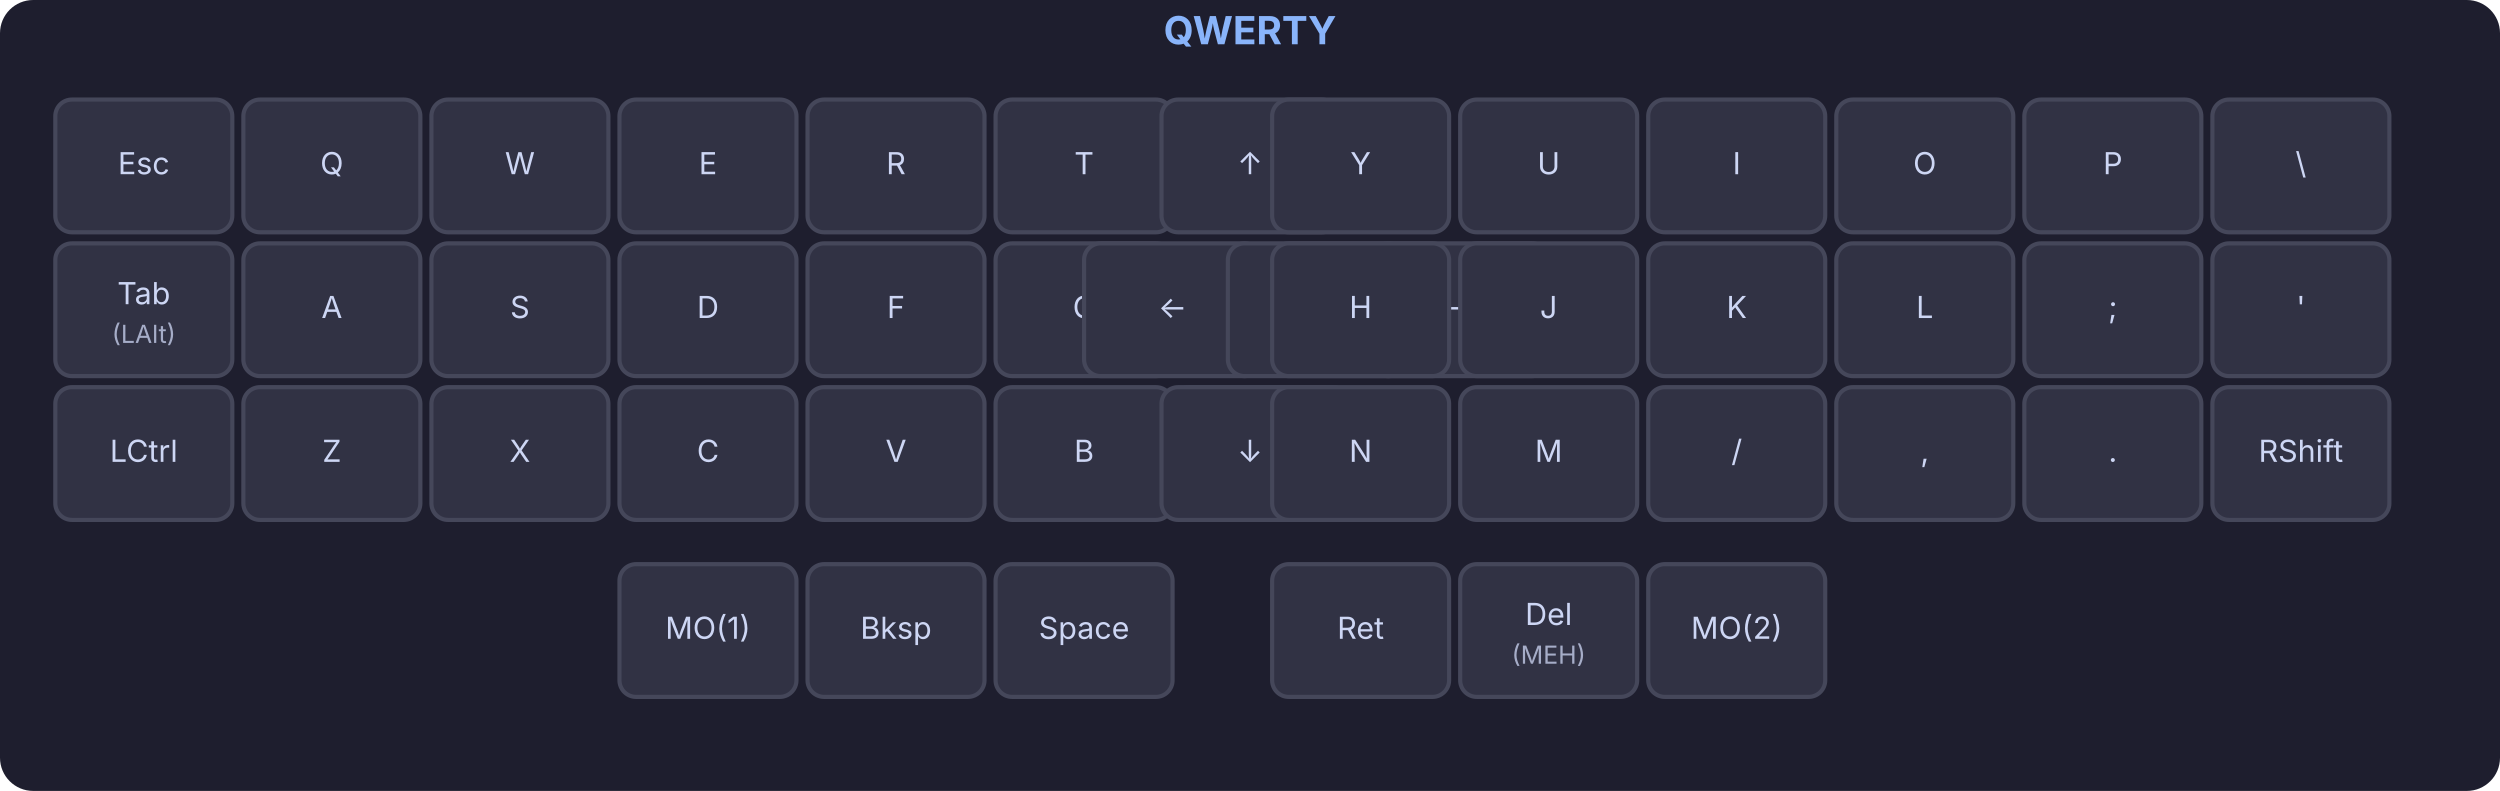
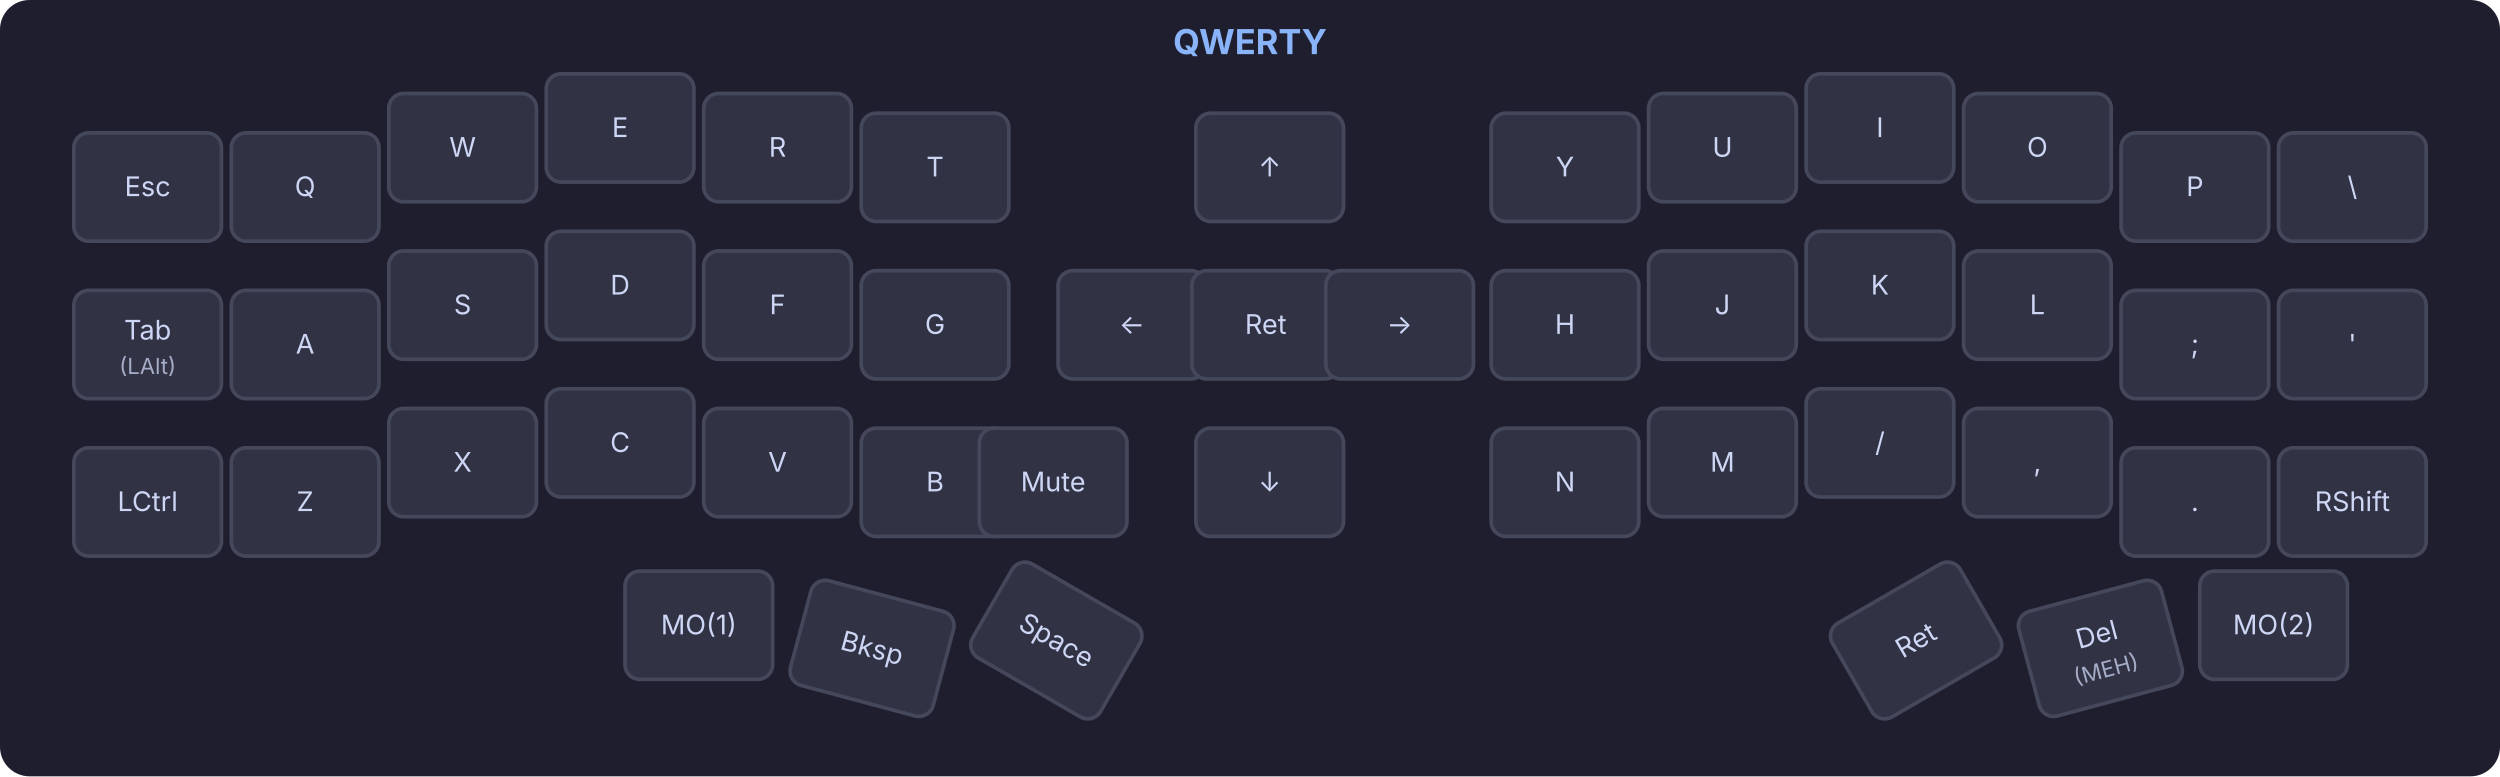
- <svg xmlns="http://www.w3.org/2000/svg" width="904" height="286" viewBox="-20 -20 904 286">
-   <rect x="-20" y="-20" width="904" height="286" fill="#1e1e2e" rx="12" />
-   <text x="432" y="-4" text-anchor="middle" fill="#89b4fa" font-size="14px" font-weight="bold" font-family="Inter, SF Pro Text, Segoe UI, system-ui, sans-serif">QWERTY</text>
-   <rect x="0" y="16" width="64" height="48" rx="6" fill="#313244" stroke="#45475a" stroke-width="1.5" />
-   <text x="32" y="43" text-anchor="middle" fill="#cdd6f4" font-size="11px" font-family="Inter, SF Pro Text, Segoe UI, system-ui, sans-serif">Esc</text>
-   <rect x="68" y="16" width="64" height="48" rx="6" fill="#313244" stroke="#45475a" stroke-width="1.5" />
-   <text x="100" y="43" text-anchor="middle" fill="#cdd6f4" font-size="11px" font-family="Inter, SF Pro Text, Segoe UI, system-ui, sans-serif">Q</text>
-   <rect x="136" y="16" width="64" height="48" rx="6" fill="#313244" stroke="#45475a" stroke-width="1.5" />
-   <text x="168" y="43" text-anchor="middle" fill="#cdd6f4" font-size="11px" font-family="Inter, SF Pro Text, Segoe UI, system-ui, sans-serif">W</text>
-   <rect x="204" y="16" width="64" height="48" rx="6" fill="#313244" stroke="#45475a" stroke-width="1.5" />
-   <text x="236" y="43" text-anchor="middle" fill="#cdd6f4" font-size="11px" font-family="Inter, SF Pro Text, Segoe UI, system-ui, sans-serif">E</text>
-   <rect x="272" y="16" width="64" height="48" rx="6" fill="#313244" stroke="#45475a" stroke-width="1.5" />
-   <text x="304" y="43" text-anchor="middle" fill="#cdd6f4" font-size="11px" font-family="Inter, SF Pro Text, Segoe UI, system-ui, sans-serif">R</text>
-   <rect x="340" y="16" width="64" height="48" rx="6" fill="#313244" stroke="#45475a" stroke-width="1.5" />
-   <text x="372" y="43" text-anchor="middle" fill="#cdd6f4" font-size="11px" font-family="Inter, SF Pro Text, Segoe UI, system-ui, sans-serif">T</text>
-   <rect x="400" y="16" width="64" height="48" rx="6" fill="#313244" stroke="#45475a" stroke-width="1.5" />
-   <text x="432" y="43" text-anchor="middle" fill="#cdd6f4" font-size="11px" font-family="Inter, SF Pro Text, Segoe UI, system-ui, sans-serif">↑</text>
-   <rect x="440" y="16" width="64" height="48" rx="6" fill="#313244" stroke="#45475a" stroke-width="1.5" />
-   <text x="472" y="43" text-anchor="middle" fill="#cdd6f4" font-size="11px" font-family="Inter, SF Pro Text, Segoe UI, system-ui, sans-serif">Y</text>
-   <rect x="508" y="16" width="64" height="48" rx="6" fill="#313244" stroke="#45475a" stroke-width="1.5" />
-   <text x="540" y="43" text-anchor="middle" fill="#cdd6f4" font-size="11px" font-family="Inter, SF Pro Text, Segoe UI, system-ui, sans-serif">U</text>
-   <rect x="576" y="16" width="64" height="48" rx="6" fill="#313244" stroke="#45475a" stroke-width="1.5" />
-   <text x="608" y="43" text-anchor="middle" fill="#cdd6f4" font-size="11px" font-family="Inter, SF Pro Text, Segoe UI, system-ui, sans-serif">I</text>
-   <rect x="644" y="16" width="64" height="48" rx="6" fill="#313244" stroke="#45475a" stroke-width="1.5" />
-   <text x="676" y="43" text-anchor="middle" fill="#cdd6f4" font-size="11px" font-family="Inter, SF Pro Text, Segoe UI, system-ui, sans-serif">O</text>
-   <rect x="712" y="16" width="64" height="48" rx="6" fill="#313244" stroke="#45475a" stroke-width="1.5" />
-   <text x="744" y="43" text-anchor="middle" fill="#cdd6f4" font-size="11px" font-family="Inter, SF Pro Text, Segoe UI, system-ui, sans-serif">P</text>
-   <rect x="780" y="16" width="64" height="48" rx="6" fill="#313244" stroke="#45475a" stroke-width="1.5" />
-   <text x="812" y="43" text-anchor="middle" fill="#cdd6f4" font-size="11px" font-family="Inter, SF Pro Text, Segoe UI, system-ui, sans-serif">\</text>
-   <rect x="0" y="68" width="64" height="48" rx="6" fill="#313244" stroke="#45475a" stroke-width="1.5" />
-   <text x="32" y="90" text-anchor="middle" fill="#cdd6f4" font-size="11px" font-family="Inter, SF Pro Text, Segoe UI, system-ui, sans-serif">Tab</text>
-   <text x="32" y="104" text-anchor="middle" fill="#a6adc8" font-size="9px" font-family="Inter, SF Pro Text, Segoe UI, system-ui, sans-serif">(LAlt)</text>
-   <rect x="68" y="68" width="64" height="48" rx="6" fill="#313244" stroke="#45475a" stroke-width="1.5" />
-   <text x="100" y="95" text-anchor="middle" fill="#cdd6f4" font-size="11px" font-family="Inter, SF Pro Text, Segoe UI, system-ui, sans-serif">A</text>
-   <rect x="136" y="68" width="64" height="48" rx="6" fill="#313244" stroke="#45475a" stroke-width="1.5" />
-   <text x="168" y="95" text-anchor="middle" fill="#cdd6f4" font-size="11px" font-family="Inter, SF Pro Text, Segoe UI, system-ui, sans-serif">S</text>
-   <rect x="204" y="68" width="64" height="48" rx="6" fill="#313244" stroke="#45475a" stroke-width="1.5" />
-   <text x="236" y="95" text-anchor="middle" fill="#cdd6f4" font-size="11px" font-family="Inter, SF Pro Text, Segoe UI, system-ui, sans-serif">D</text>
-   <rect x="272" y="68" width="64" height="48" rx="6" fill="#313244" stroke="#45475a" stroke-width="1.5" />
-   <text x="304" y="95" text-anchor="middle" fill="#cdd6f4" font-size="11px" font-family="Inter, SF Pro Text, Segoe UI, system-ui, sans-serif">F</text>
-   <rect x="340" y="68" width="64" height="48" rx="6" fill="#313244" stroke="#45475a" stroke-width="1.5" />
-   <text x="372" y="95" text-anchor="middle" fill="#cdd6f4" font-size="11px" font-family="Inter, SF Pro Text, Segoe UI, system-ui, sans-serif">G</text>
-   <rect x="372" y="68" width="64" height="48" rx="6" fill="#313244" stroke="#45475a" stroke-width="1.5" />
-   <text x="404" y="95" text-anchor="middle" fill="#cdd6f4" font-size="11px" font-family="Inter, SF Pro Text, Segoe UI, system-ui, sans-serif">←</text>
-   <rect x="424" y="68" width="64" height="48" rx="6" fill="#313244" stroke="#45475a" stroke-width="1.5" />
-   <text x="456" y="95" text-anchor="middle" fill="#cdd6f4" font-size="11px" font-family="Inter, SF Pro Text, Segoe UI, system-ui, sans-serif">Ret</text>
-   <rect x="476" y="68" width="64" height="48" rx="6" fill="#313244" stroke="#45475a" stroke-width="1.5" />
-   <text x="508" y="95" text-anchor="middle" fill="#cdd6f4" font-size="11px" font-family="Inter, SF Pro Text, Segoe UI, system-ui, sans-serif">→</text>
-   <rect x="440" y="68" width="64" height="48" rx="6" fill="#313244" stroke="#45475a" stroke-width="1.5" />
-   <text x="472" y="95" text-anchor="middle" fill="#cdd6f4" font-size="11px" font-family="Inter, SF Pro Text, Segoe UI, system-ui, sans-serif">H</text>
-   <rect x="508" y="68" width="64" height="48" rx="6" fill="#313244" stroke="#45475a" stroke-width="1.5" />
-   <text x="540" y="95" text-anchor="middle" fill="#cdd6f4" font-size="11px" font-family="Inter, SF Pro Text, Segoe UI, system-ui, sans-serif">J</text>
-   <rect x="576" y="68" width="64" height="48" rx="6" fill="#313244" stroke="#45475a" stroke-width="1.5" />
-   <text x="608" y="95" text-anchor="middle" fill="#cdd6f4" font-size="11px" font-family="Inter, SF Pro Text, Segoe UI, system-ui, sans-serif">K</text>
-   <rect x="644" y="68" width="64" height="48" rx="6" fill="#313244" stroke="#45475a" stroke-width="1.5" />
-   <text x="676" y="95" text-anchor="middle" fill="#cdd6f4" font-size="11px" font-family="Inter, SF Pro Text, Segoe UI, system-ui, sans-serif">L</text>
-   <rect x="712" y="68" width="64" height="48" rx="6" fill="#313244" stroke="#45475a" stroke-width="1.5" />
-   <text x="744" y="95" text-anchor="middle" fill="#cdd6f4" font-size="11px" font-family="Inter, SF Pro Text, Segoe UI, system-ui, sans-serif">;</text>
-   <rect x="780" y="68" width="64" height="48" rx="6" fill="#313244" stroke="#45475a" stroke-width="1.5" />
-   <text x="812" y="95" text-anchor="middle" fill="#cdd6f4" font-size="11px" font-family="Inter, SF Pro Text, Segoe UI, system-ui, sans-serif">'</text>
-   <rect x="0" y="120" width="64" height="48" rx="6" fill="#313244" stroke="#45475a" stroke-width="1.5" />
-   <text x="32" y="147" text-anchor="middle" fill="#cdd6f4" font-size="11px" font-family="Inter, SF Pro Text, Segoe UI, system-ui, sans-serif">LCtrl</text>
-   <rect x="68" y="120" width="64" height="48" rx="6" fill="#313244" stroke="#45475a" stroke-width="1.5" />
-   <text x="100" y="147" text-anchor="middle" fill="#cdd6f4" font-size="11px" font-family="Inter, SF Pro Text, Segoe UI, system-ui, sans-serif">Z</text>
-   <rect x="136" y="120" width="64" height="48" rx="6" fill="#313244" stroke="#45475a" stroke-width="1.5" />
-   <text x="168" y="147" text-anchor="middle" fill="#cdd6f4" font-size="11px" font-family="Inter, SF Pro Text, Segoe UI, system-ui, sans-serif">X</text>
-   <rect x="204" y="120" width="64" height="48" rx="6" fill="#313244" stroke="#45475a" stroke-width="1.5" />
-   <text x="236" y="147" text-anchor="middle" fill="#cdd6f4" font-size="11px" font-family="Inter, SF Pro Text, Segoe UI, system-ui, sans-serif">C</text>
-   <rect x="272" y="120" width="64" height="48" rx="6" fill="#313244" stroke="#45475a" stroke-width="1.5" />
-   <text x="304" y="147" text-anchor="middle" fill="#cdd6f4" font-size="11px" font-family="Inter, SF Pro Text, Segoe UI, system-ui, sans-serif">V</text>
-   <rect x="340" y="120" width="64" height="48" rx="6" fill="#313244" stroke="#45475a" stroke-width="1.5" />
-   <text x="372" y="147" text-anchor="middle" fill="#cdd6f4" font-size="11px" font-family="Inter, SF Pro Text, Segoe UI, system-ui, sans-serif">B</text>
-   <rect x="404" y="120" width="64" height="48" rx="6" fill="#313244" stroke="#45475a" stroke-width="1.5" />
-   <text x="436" y="147" text-anchor="middle" fill="#cdd6f4" font-size="11px" font-family="Inter, SF Pro Text, Segoe UI, system-ui, sans-serif">Mute</text>
-   <rect x="400" y="120" width="64" height="48" rx="6" fill="#313244" stroke="#45475a" stroke-width="1.5" />
-   <text x="432" y="147" text-anchor="middle" fill="#cdd6f4" font-size="11px" font-family="Inter, SF Pro Text, Segoe UI, system-ui, sans-serif">↓</text>
-   <rect x="440" y="120" width="64" height="48" rx="6" fill="#313244" stroke="#45475a" stroke-width="1.5" />
-   <text x="472" y="147" text-anchor="middle" fill="#cdd6f4" font-size="11px" font-family="Inter, SF Pro Text, Segoe UI, system-ui, sans-serif">N</text>
-   <rect x="508" y="120" width="64" height="48" rx="6" fill="#313244" stroke="#45475a" stroke-width="1.5" />
-   <text x="540" y="147" text-anchor="middle" fill="#cdd6f4" font-size="11px" font-family="Inter, SF Pro Text, Segoe UI, system-ui, sans-serif">M</text>
-   <rect x="576" y="120" width="64" height="48" rx="6" fill="#313244" stroke="#45475a" stroke-width="1.5" />
-   <text x="608" y="147" text-anchor="middle" fill="#cdd6f4" font-size="11px" font-family="Inter, SF Pro Text, Segoe UI, system-ui, sans-serif">/</text>
-   <rect x="644" y="120" width="64" height="48" rx="6" fill="#313244" stroke="#45475a" stroke-width="1.5" />
-   <text x="676" y="147" text-anchor="middle" fill="#cdd6f4" font-size="11px" font-family="Inter, SF Pro Text, Segoe UI, system-ui, sans-serif">,</text>
-   <rect x="712" y="120" width="64" height="48" rx="6" fill="#313244" stroke="#45475a" stroke-width="1.5" />
-   <text x="744" y="147" text-anchor="middle" fill="#cdd6f4" font-size="11px" font-family="Inter, SF Pro Text, Segoe UI, system-ui, sans-serif">.</text>
-   <rect x="780" y="120" width="64" height="48" rx="6" fill="#313244" stroke="#45475a" stroke-width="1.5" />
-   <text x="812" y="147" text-anchor="middle" fill="#cdd6f4" font-size="11px" font-family="Inter, SF Pro Text, Segoe UI, system-ui, sans-serif">RShift</text>
-   <rect x="204" y="184" width="64" height="48" rx="6" fill="#313244" stroke="#45475a" stroke-width="1.5" />
-   <text x="236" y="211" text-anchor="middle" fill="#cdd6f4" font-size="11px" font-family="Inter, SF Pro Text, Segoe UI, system-ui, sans-serif">MO(1)</text>
-   <rect x="272" y="184" width="64" height="48" rx="6" fill="#313244" stroke="#45475a" stroke-width="1.5" />
-   <text x="304" y="211" text-anchor="middle" fill="#cdd6f4" font-size="11px" font-family="Inter, SF Pro Text, Segoe UI, system-ui, sans-serif">Bksp</text>
-   <rect x="340" y="184" width="64" height="48" rx="6" fill="#313244" stroke="#45475a" stroke-width="1.5" />
-   <text x="372" y="211" text-anchor="middle" fill="#cdd6f4" font-size="11px" font-family="Inter, SF Pro Text, Segoe UI, system-ui, sans-serif">Space</text>
-   <rect x="440" y="184" width="64" height="48" rx="6" fill="#313244" stroke="#45475a" stroke-width="1.5" />
-   <text x="472" y="211" text-anchor="middle" fill="#cdd6f4" font-size="11px" font-family="Inter, SF Pro Text, Segoe UI, system-ui, sans-serif">Ret</text>
-   <rect x="508" y="184" width="64" height="48" rx="6" fill="#313244" stroke="#45475a" stroke-width="1.5" />
-   <text x="540" y="206" text-anchor="middle" fill="#cdd6f4" font-size="11px" font-family="Inter, SF Pro Text, Segoe UI, system-ui, sans-serif">Del</text>
-   <text x="540" y="220" text-anchor="middle" fill="#a6adc8" font-size="9px" font-family="Inter, SF Pro Text, Segoe UI, system-ui, sans-serif">(MEH)</text>
-   <rect x="576" y="184" width="64" height="48" rx="6" fill="#313244" stroke="#45475a" stroke-width="1.5" />
-   <text x="608" y="211" text-anchor="middle" fill="#cdd6f4" font-size="11px" font-family="Inter, SF Pro Text, Segoe UI, system-ui, sans-serif">MO(2)</text>
+ <svg xmlns="http://www.w3.org/2000/svg" viewBox="-30.0 -30.0 1016.0 315.5">
+   <rect x="-30.0" y="-30.0" width="1016.0" height="315.5" fill="#1e1e2e" rx="12" />
+   <text x="478.0" y="-8" text-anchor="middle" fill="#89b4fa" font-size="14px" font-weight="bold" font-family="Inter, SF Pro Text, Segoe UI, system-ui, sans-serif">QWERTY</text>
+   <g>
+     <rect x="0.0" y="24.0" width="60.0" height="44.0" rx="6" fill="#313244" stroke="#45475a" stroke-width="1.5" />
+     <text x="30.0" y="49.7" text-anchor="middle" fill="#cdd6f4" font-size="11px" font-family="Inter, SF Pro Text, Segoe UI, system-ui, sans-serif">Esc</text>
+   </g>
+   <g>
+     <rect x="64.0" y="24.0" width="60.0" height="44.0" rx="6" fill="#313244" stroke="#45475a" stroke-width="1.5" />
+     <text x="94.0" y="49.7" text-anchor="middle" fill="#cdd6f4" font-size="11px" font-family="Inter, SF Pro Text, Segoe UI, system-ui, sans-serif">Q</text>
+   </g>
+   <g>
+     <rect x="128.0" y="8.0" width="60.0" height="44.0" rx="6" fill="#313244" stroke="#45475a" stroke-width="1.5" />
+     <text x="158.0" y="33.7" text-anchor="middle" fill="#cdd6f4" font-size="11px" font-family="Inter, SF Pro Text, Segoe UI, system-ui, sans-serif">W</text>
+   </g>
+   <g>
+     <rect x="192.0" y="0.0" width="60.0" height="44.0" rx="6" fill="#313244" stroke="#45475a" stroke-width="1.5" />
+     <text x="222.0" y="25.7" text-anchor="middle" fill="#cdd6f4" font-size="11px" font-family="Inter, SF Pro Text, Segoe UI, system-ui, sans-serif">E</text>
+   </g>
+   <g>
+     <rect x="256.0" y="8.0" width="60.0" height="44.0" rx="6" fill="#313244" stroke="#45475a" stroke-width="1.5" />
+     <text x="286.0" y="33.7" text-anchor="middle" fill="#cdd6f4" font-size="11px" font-family="Inter, SF Pro Text, Segoe UI, system-ui, sans-serif">R</text>
+   </g>
+   <g>
+     <rect x="320.0" y="16.0" width="60.0" height="44.0" rx="6" fill="#313244" stroke="#45475a" stroke-width="1.5" />
+     <text x="350.0" y="41.7" text-anchor="middle" fill="#cdd6f4" font-size="11px" font-family="Inter, SF Pro Text, Segoe UI, system-ui, sans-serif">T</text>
+   </g>
+   <g>
+     <rect x="456.0" y="16.0" width="60.0" height="44.0" rx="6" fill="#313244" stroke="#45475a" stroke-width="1.5" />
+     <text x="486.0" y="41.7" text-anchor="middle" fill="#cdd6f4" font-size="11px" font-family="Inter, SF Pro Text, Segoe UI, system-ui, sans-serif">↑</text>
+   </g>
+   <g>
+     <rect x="576.0" y="16.0" width="60.0" height="44.0" rx="6" fill="#313244" stroke="#45475a" stroke-width="1.5" />
+     <text x="606.0" y="41.7" text-anchor="middle" fill="#cdd6f4" font-size="11px" font-family="Inter, SF Pro Text, Segoe UI, system-ui, sans-serif">Y</text>
+   </g>
+   <g>
+     <rect x="640.0" y="8.0" width="60.0" height="44.0" rx="6" fill="#313244" stroke="#45475a" stroke-width="1.5" />
+     <text x="670.0" y="33.7" text-anchor="middle" fill="#cdd6f4" font-size="11px" font-family="Inter, SF Pro Text, Segoe UI, system-ui, sans-serif">U</text>
+   </g>
+   <g>
+     <rect x="704.0" y="0.0" width="60.0" height="44.0" rx="6" fill="#313244" stroke="#45475a" stroke-width="1.5" />
+     <text x="734.0" y="25.7" text-anchor="middle" fill="#cdd6f4" font-size="11px" font-family="Inter, SF Pro Text, Segoe UI, system-ui, sans-serif">I</text>
+   </g>
+   <g>
+     <rect x="768.0" y="8.0" width="60.0" height="44.0" rx="6" fill="#313244" stroke="#45475a" stroke-width="1.5" />
+     <text x="798.0" y="33.7" text-anchor="middle" fill="#cdd6f4" font-size="11px" font-family="Inter, SF Pro Text, Segoe UI, system-ui, sans-serif">O</text>
+   </g>
+   <g>
+     <rect x="832.0" y="24.0" width="60.0" height="44.0" rx="6" fill="#313244" stroke="#45475a" stroke-width="1.5" />
+     <text x="862.0" y="49.7" text-anchor="middle" fill="#cdd6f4" font-size="11px" font-family="Inter, SF Pro Text, Segoe UI, system-ui, sans-serif">P</text>
+   </g>
+   <g>
+     <rect x="896.0" y="24.0" width="60.0" height="44.0" rx="6" fill="#313244" stroke="#45475a" stroke-width="1.5" />
+     <text x="926.0" y="49.7" text-anchor="middle" fill="#cdd6f4" font-size="11px" font-family="Inter, SF Pro Text, Segoe UI, system-ui, sans-serif">\</text>
+   </g>
+   <g>
+     <rect x="0.0" y="88.0" width="60.0" height="44.0" rx="6" fill="#313244" stroke="#45475a" stroke-width="1.5" />
+     <text x="30.0" y="108.0" text-anchor="middle" fill="#cdd6f4" font-size="11px" font-family="Inter, SF Pro Text, Segoe UI, system-ui, sans-serif">Tab</text>
+     <text x="30.0" y="122.0" text-anchor="middle" fill="#a6adc8" font-size="9px" font-family="Inter, SF Pro Text, Segoe UI, system-ui, sans-serif">(LAlt)</text>
+   </g>
+   <g>
+     <rect x="64.0" y="88.0" width="60.0" height="44.0" rx="6" fill="#313244" stroke="#45475a" stroke-width="1.5" />
+     <text x="94.0" y="113.7" text-anchor="middle" fill="#cdd6f4" font-size="11px" font-family="Inter, SF Pro Text, Segoe UI, system-ui, sans-serif">A</text>
+   </g>
+   <g>
+     <rect x="128.0" y="72.0" width="60.0" height="44.0" rx="6" fill="#313244" stroke="#45475a" stroke-width="1.5" />
+     <text x="158.0" y="97.7" text-anchor="middle" fill="#cdd6f4" font-size="11px" font-family="Inter, SF Pro Text, Segoe UI, system-ui, sans-serif">S</text>
+   </g>
+   <g>
+     <rect x="192.0" y="64.0" width="60.0" height="44.0" rx="6" fill="#313244" stroke="#45475a" stroke-width="1.5" />
+     <text x="222.0" y="89.7" text-anchor="middle" fill="#cdd6f4" font-size="11px" font-family="Inter, SF Pro Text, Segoe UI, system-ui, sans-serif">D</text>
+   </g>
+   <g>
+     <rect x="256.0" y="72.0" width="60.0" height="44.0" rx="6" fill="#313244" stroke="#45475a" stroke-width="1.5" />
+     <text x="286.0" y="97.7" text-anchor="middle" fill="#cdd6f4" font-size="11px" font-family="Inter, SF Pro Text, Segoe UI, system-ui, sans-serif">F</text>
+   </g>
+   <g>
+     <rect x="320.0" y="80.0" width="60.0" height="44.0" rx="6" fill="#313244" stroke="#45475a" stroke-width="1.5" />
+     <text x="350.0" y="105.7" text-anchor="middle" fill="#cdd6f4" font-size="11px" font-family="Inter, SF Pro Text, Segoe UI, system-ui, sans-serif">G</text>
+   </g>
+   <g>
+     <rect x="400.0" y="80.0" width="60.0" height="44.0" rx="6" fill="#313244" stroke="#45475a" stroke-width="1.5" />
+     <text x="430.0" y="105.7" text-anchor="middle" fill="#cdd6f4" font-size="11px" font-family="Inter, SF Pro Text, Segoe UI, system-ui, sans-serif">←</text>
+   </g>
+   <g>
+     <rect x="454.4" y="80.0" width="60.0" height="44.0" rx="6" fill="#313244" stroke="#45475a" stroke-width="1.5" />
+     <text x="484.4" y="105.7" text-anchor="middle" fill="#cdd6f4" font-size="11px" font-family="Inter, SF Pro Text, Segoe UI, system-ui, sans-serif">Ret</text>
+   </g>
+   <g>
+     <rect x="508.8" y="80.0" width="60.0" height="44.0" rx="6" fill="#313244" stroke="#45475a" stroke-width="1.5" />
+     <text x="538.8" y="105.7" text-anchor="middle" fill="#cdd6f4" font-size="11px" font-family="Inter, SF Pro Text, Segoe UI, system-ui, sans-serif">→</text>
+   </g>
+   <g>
+     <rect x="576.0" y="80.0" width="60.0" height="44.0" rx="6" fill="#313244" stroke="#45475a" stroke-width="1.5" />
+     <text x="606.0" y="105.7" text-anchor="middle" fill="#cdd6f4" font-size="11px" font-family="Inter, SF Pro Text, Segoe UI, system-ui, sans-serif">H</text>
+   </g>
+   <g>
+     <rect x="640.0" y="72.0" width="60.0" height="44.0" rx="6" fill="#313244" stroke="#45475a" stroke-width="1.5" />
+     <text x="670.0" y="97.7" text-anchor="middle" fill="#cdd6f4" font-size="11px" font-family="Inter, SF Pro Text, Segoe UI, system-ui, sans-serif">J</text>
+   </g>
+   <g>
+     <rect x="704.0" y="64.0" width="60.0" height="44.0" rx="6" fill="#313244" stroke="#45475a" stroke-width="1.5" />
+     <text x="734.0" y="89.7" text-anchor="middle" fill="#cdd6f4" font-size="11px" font-family="Inter, SF Pro Text, Segoe UI, system-ui, sans-serif">K</text>
+   </g>
+   <g>
+     <rect x="768.0" y="72.0" width="60.0" height="44.0" rx="6" fill="#313244" stroke="#45475a" stroke-width="1.5" />
+     <text x="798.0" y="97.7" text-anchor="middle" fill="#cdd6f4" font-size="11px" font-family="Inter, SF Pro Text, Segoe UI, system-ui, sans-serif">L</text>
+   </g>
+   <g>
+     <rect x="832.0" y="88.0" width="60.0" height="44.0" rx="6" fill="#313244" stroke="#45475a" stroke-width="1.5" />
+     <text x="862.0" y="113.7" text-anchor="middle" fill="#cdd6f4" font-size="11px" font-family="Inter, SF Pro Text, Segoe UI, system-ui, sans-serif">;</text>
+   </g>
+   <g>
+     <rect x="896.0" y="88.0" width="60.0" height="44.0" rx="6" fill="#313244" stroke="#45475a" stroke-width="1.5" />
+     <text x="926.0" y="113.7" text-anchor="middle" fill="#cdd6f4" font-size="11px" font-family="Inter, SF Pro Text, Segoe UI, system-ui, sans-serif">'</text>
+   </g>
+   <g>
+     <rect x="0.0" y="152.0" width="60.0" height="44.0" rx="6" fill="#313244" stroke="#45475a" stroke-width="1.5" />
+     <text x="30.0" y="177.7" text-anchor="middle" fill="#cdd6f4" font-size="11px" font-family="Inter, SF Pro Text, Segoe UI, system-ui, sans-serif">LCtrl</text>
+   </g>
+   <g>
+     <rect x="64.0" y="152.0" width="60.0" height="44.0" rx="6" fill="#313244" stroke="#45475a" stroke-width="1.5" />
+     <text x="94.0" y="177.7" text-anchor="middle" fill="#cdd6f4" font-size="11px" font-family="Inter, SF Pro Text, Segoe UI, system-ui, sans-serif">Z</text>
+   </g>
+   <g>
+     <rect x="128.0" y="136.0" width="60.0" height="44.0" rx="6" fill="#313244" stroke="#45475a" stroke-width="1.5" />
+     <text x="158.0" y="161.7" text-anchor="middle" fill="#cdd6f4" font-size="11px" font-family="Inter, SF Pro Text, Segoe UI, system-ui, sans-serif">X</text>
+   </g>
+   <g>
+     <rect x="192.0" y="128.0" width="60.0" height="44.0" rx="6" fill="#313244" stroke="#45475a" stroke-width="1.5" />
+     <text x="222.0" y="153.7" text-anchor="middle" fill="#cdd6f4" font-size="11px" font-family="Inter, SF Pro Text, Segoe UI, system-ui, sans-serif">C</text>
+   </g>
+   <g>
+     <rect x="256.0" y="136.0" width="60.0" height="44.0" rx="6" fill="#313244" stroke="#45475a" stroke-width="1.5" />
+     <text x="286.0" y="161.7" text-anchor="middle" fill="#cdd6f4" font-size="11px" font-family="Inter, SF Pro Text, Segoe UI, system-ui, sans-serif">V</text>
+   </g>
+   <g>
+     <rect x="320.0" y="144.0" width="60.0" height="44.0" rx="6" fill="#313244" stroke="#45475a" stroke-width="1.5" />
+     <text x="350.0" y="169.7" text-anchor="middle" fill="#cdd6f4" font-size="11px" font-family="Inter, SF Pro Text, Segoe UI, system-ui, sans-serif">B</text>
+   </g>
+   <g>
+     <rect x="368.0" y="144.0" width="60.0" height="44.0" rx="6" fill="#313244" stroke="#45475a" stroke-width="1.5" />
+     <text x="398.0" y="169.7" text-anchor="middle" fill="#cdd6f4" font-size="11px" font-family="Inter, SF Pro Text, Segoe UI, system-ui, sans-serif">Mute</text>
+   </g>
+   <g>
+     <rect x="456.0" y="144.0" width="60.0" height="44.0" rx="6" fill="#313244" stroke="#45475a" stroke-width="1.5" />
+     <text x="486.0" y="169.7" text-anchor="middle" fill="#cdd6f4" font-size="11px" font-family="Inter, SF Pro Text, Segoe UI, system-ui, sans-serif">↓</text>
+   </g>
+   <g>
+     <rect x="576.0" y="144.0" width="60.0" height="44.0" rx="6" fill="#313244" stroke="#45475a" stroke-width="1.5" />
+     <text x="606.0" y="169.7" text-anchor="middle" fill="#cdd6f4" font-size="11px" font-family="Inter, SF Pro Text, Segoe UI, system-ui, sans-serif">N</text>
+   </g>
+   <g>
+     <rect x="640.0" y="136.0" width="60.0" height="44.0" rx="6" fill="#313244" stroke="#45475a" stroke-width="1.5" />
+     <text x="670.0" y="161.7" text-anchor="middle" fill="#cdd6f4" font-size="11px" font-family="Inter, SF Pro Text, Segoe UI, system-ui, sans-serif">M</text>
+   </g>
+   <g>
+     <rect x="704.0" y="128.0" width="60.0" height="44.0" rx="6" fill="#313244" stroke="#45475a" stroke-width="1.5" />
+     <text x="734.0" y="153.7" text-anchor="middle" fill="#cdd6f4" font-size="11px" font-family="Inter, SF Pro Text, Segoe UI, system-ui, sans-serif">/</text>
+   </g>
+   <g>
+     <rect x="768.0" y="136.0" width="60.0" height="44.0" rx="6" fill="#313244" stroke="#45475a" stroke-width="1.5" />
+     <text x="798.0" y="161.7" text-anchor="middle" fill="#cdd6f4" font-size="11px" font-family="Inter, SF Pro Text, Segoe UI, system-ui, sans-serif">,</text>
+   </g>
+   <g>
+     <rect x="832.0" y="152.0" width="60.0" height="44.0" rx="6" fill="#313244" stroke="#45475a" stroke-width="1.5" />
+     <text x="862.0" y="177.7" text-anchor="middle" fill="#cdd6f4" font-size="11px" font-family="Inter, SF Pro Text, Segoe UI, system-ui, sans-serif">.</text>
+   </g>
+   <g>
+     <rect x="896.0" y="152.0" width="60.0" height="44.0" rx="6" fill="#313244" stroke="#45475a" stroke-width="1.5" />
+     <text x="926.0" y="177.7" text-anchor="middle" fill="#cdd6f4" font-size="11px" font-family="Inter, SF Pro Text, Segoe UI, system-ui, sans-serif">RShift</text>
+   </g>
+   <g>
+     <rect x="224.0" y="202.1" width="60.0" height="44.0" rx="6" fill="#313244" stroke="#45475a" stroke-width="1.5" />
+     <text x="254.0" y="227.8" text-anchor="middle" fill="#cdd6f4" font-size="11px" font-family="Inter, SF Pro Text, Segoe UI, system-ui, sans-serif">MO(1)</text>
+   </g>
+   <g transform="rotate(15.0 324.4 233.5)">
+     <rect x="294.4" y="211.5" width="60.0" height="44.0" rx="6" fill="#313244" stroke="#45475a" stroke-width="1.5" />
+     <text x="324.4" y="237.2" text-anchor="middle" fill="#cdd6f4" font-size="11px" font-family="Inter, SF Pro Text, Segoe UI, system-ui, sans-serif">Bksp</text>
+   </g>
+   <g transform="rotate(30.0 399.3 230.3)">
+     <rect x="369.3" y="208.3" width="60.0" height="44.0" rx="6" fill="#313244" stroke="#45475a" stroke-width="1.5" />
+     <text x="399.3" y="234.0" text-anchor="middle" fill="#cdd6f4" font-size="11px" font-family="Inter, SF Pro Text, Segoe UI, system-ui, sans-serif">Space</text>
+   </g>
+   <g transform="rotate(-30.0 748.7 230.3)">
+     <rect x="718.7" y="208.3" width="60.0" height="44.0" rx="6" fill="#313244" stroke="#45475a" stroke-width="1.5" />
+     <text x="748.7" y="234.0" text-anchor="middle" fill="#cdd6f4" font-size="11px" font-family="Inter, SF Pro Text, Segoe UI, system-ui, sans-serif">Ret</text>
+   </g>
+   <g transform="rotate(-15.0 823.6 233.5)">
+     <rect x="793.6" y="211.5" width="60.0" height="44.0" rx="6" fill="#313244" stroke="#45475a" stroke-width="1.5" />
+     <text x="823.6" y="231.5" text-anchor="middle" fill="#cdd6f4" font-size="11px" font-family="Inter, SF Pro Text, Segoe UI, system-ui, sans-serif">Del</text>
+     <text x="823.6" y="245.5" text-anchor="middle" fill="#a6adc8" font-size="9px" font-family="Inter, SF Pro Text, Segoe UI, system-ui, sans-serif">(MEH)</text>
+   </g>
+   <g>
+     <rect x="864.0" y="202.1" width="60.0" height="44.0" rx="6" fill="#313244" stroke="#45475a" stroke-width="1.5" />
+     <text x="894.0" y="227.8" text-anchor="middle" fill="#cdd6f4" font-size="11px" font-family="Inter, SF Pro Text, Segoe UI, system-ui, sans-serif">MO(2)</text>
+   </g>
</svg>
